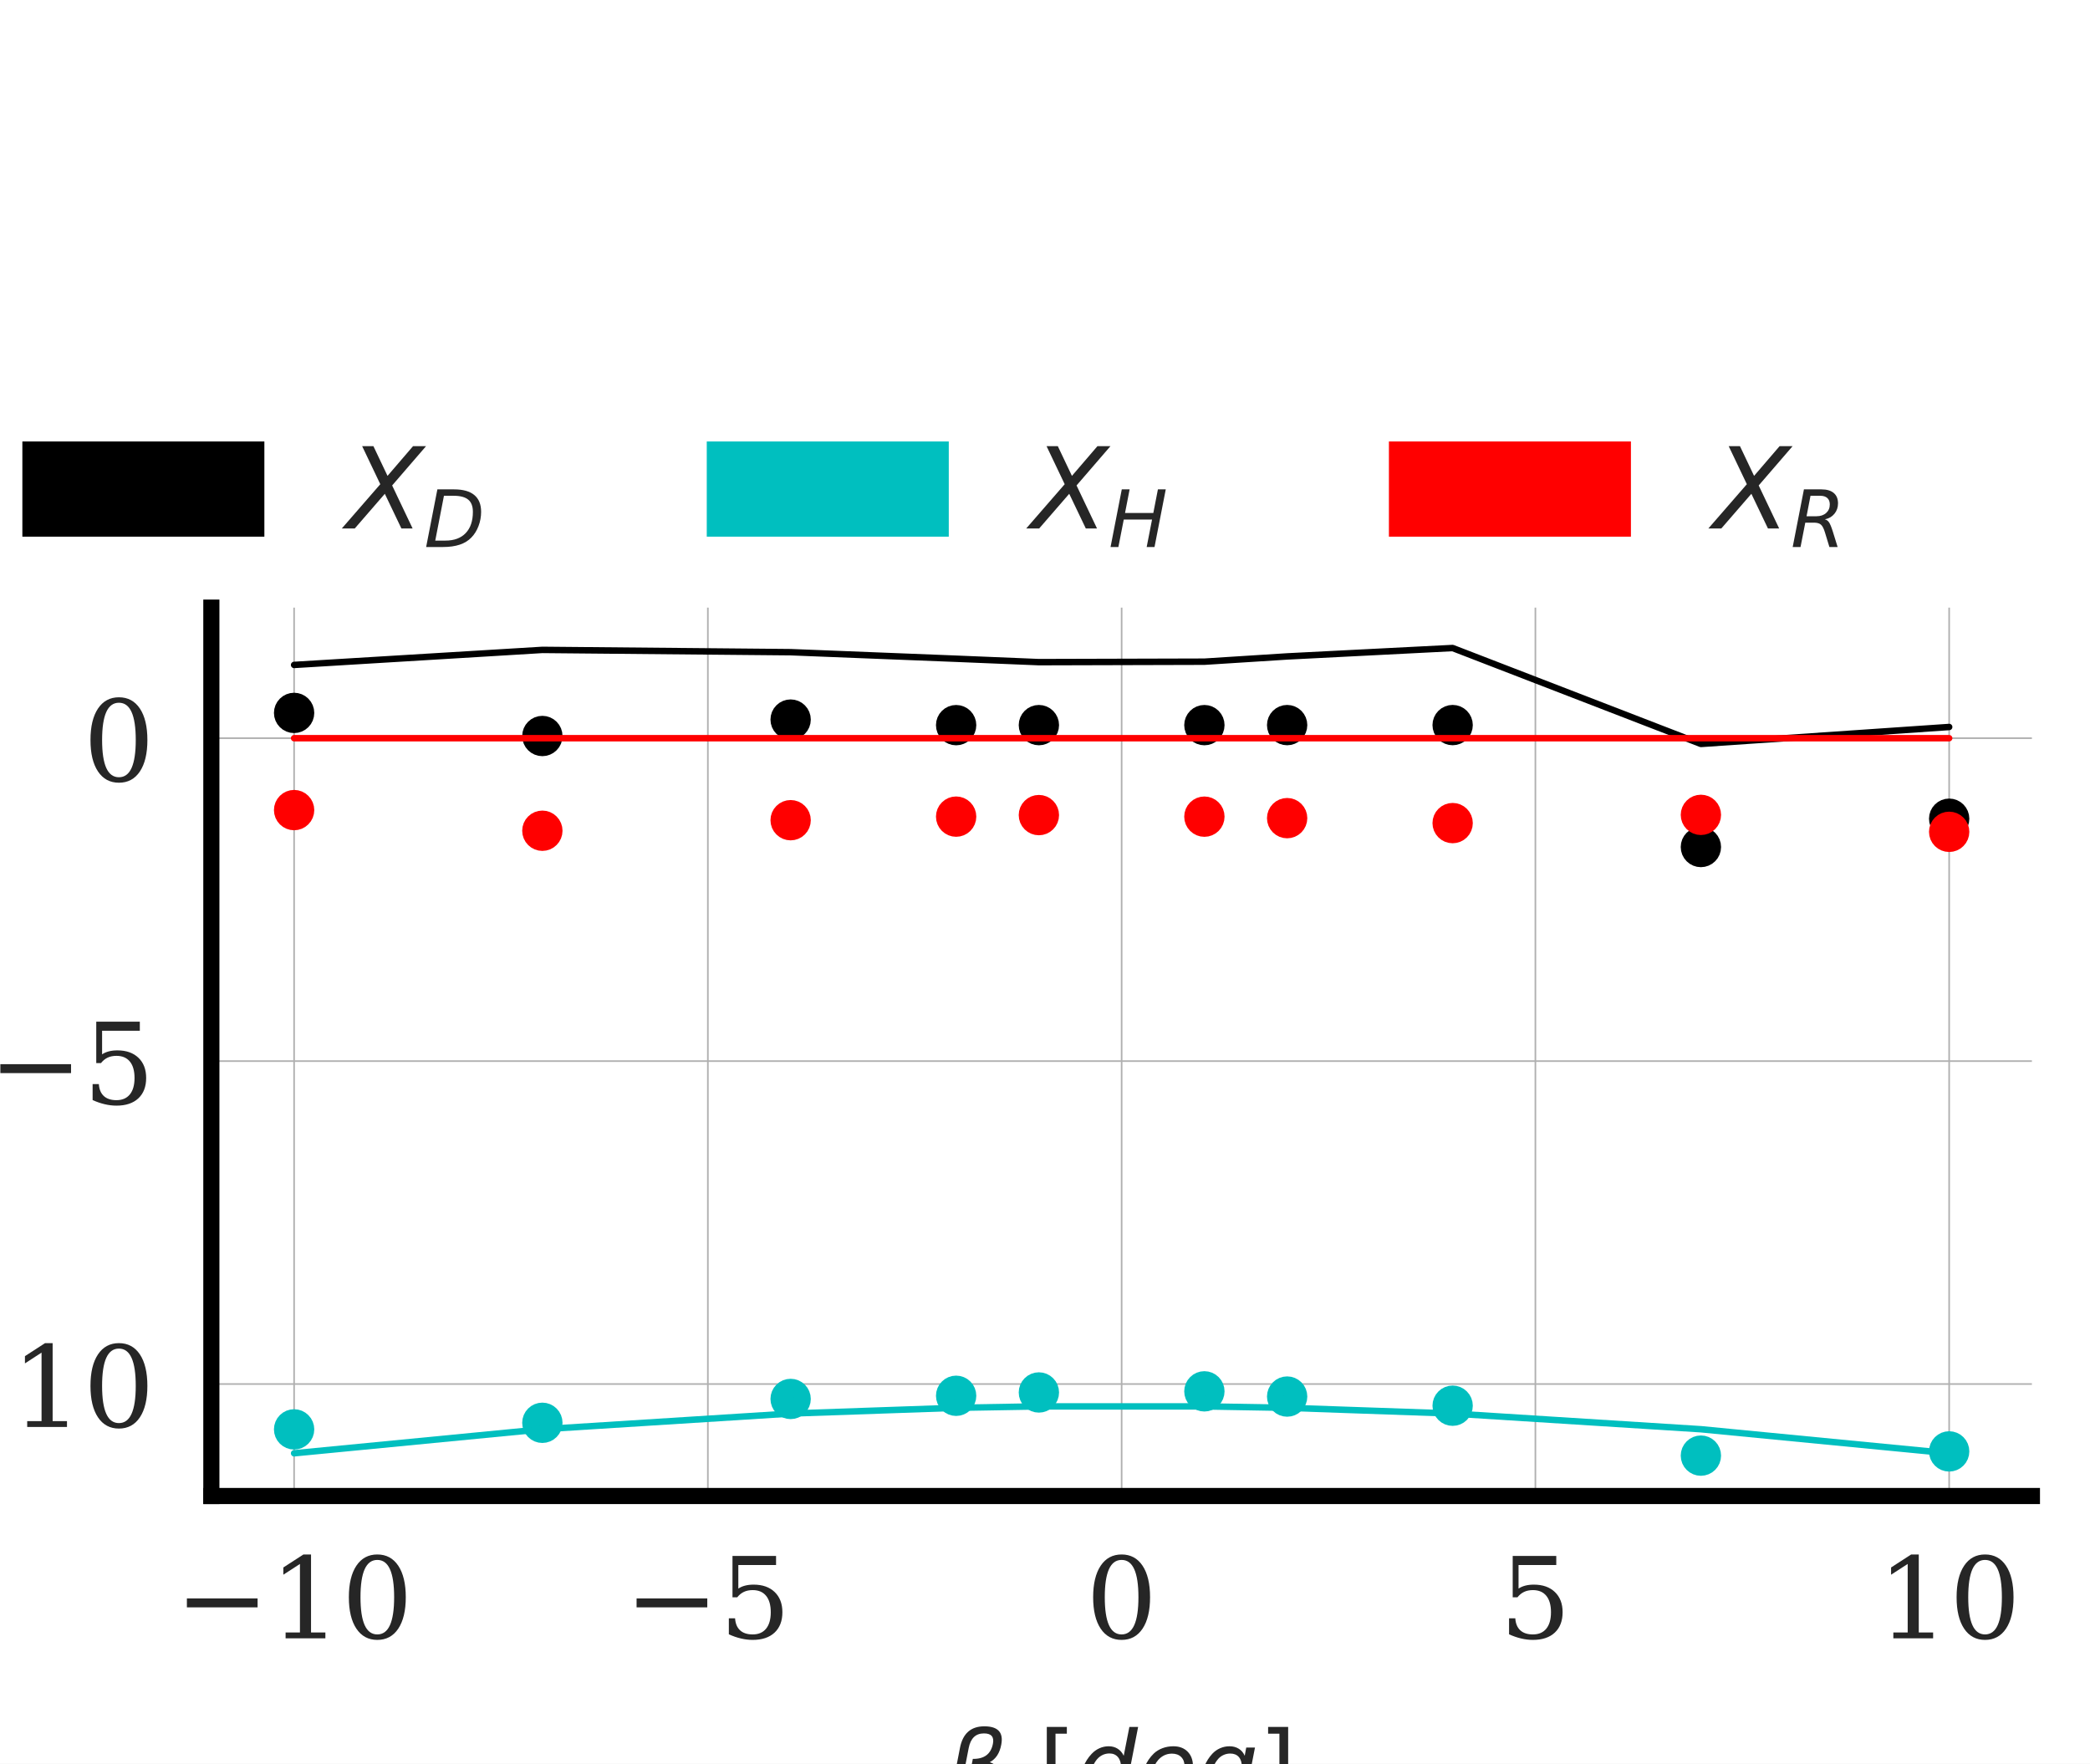
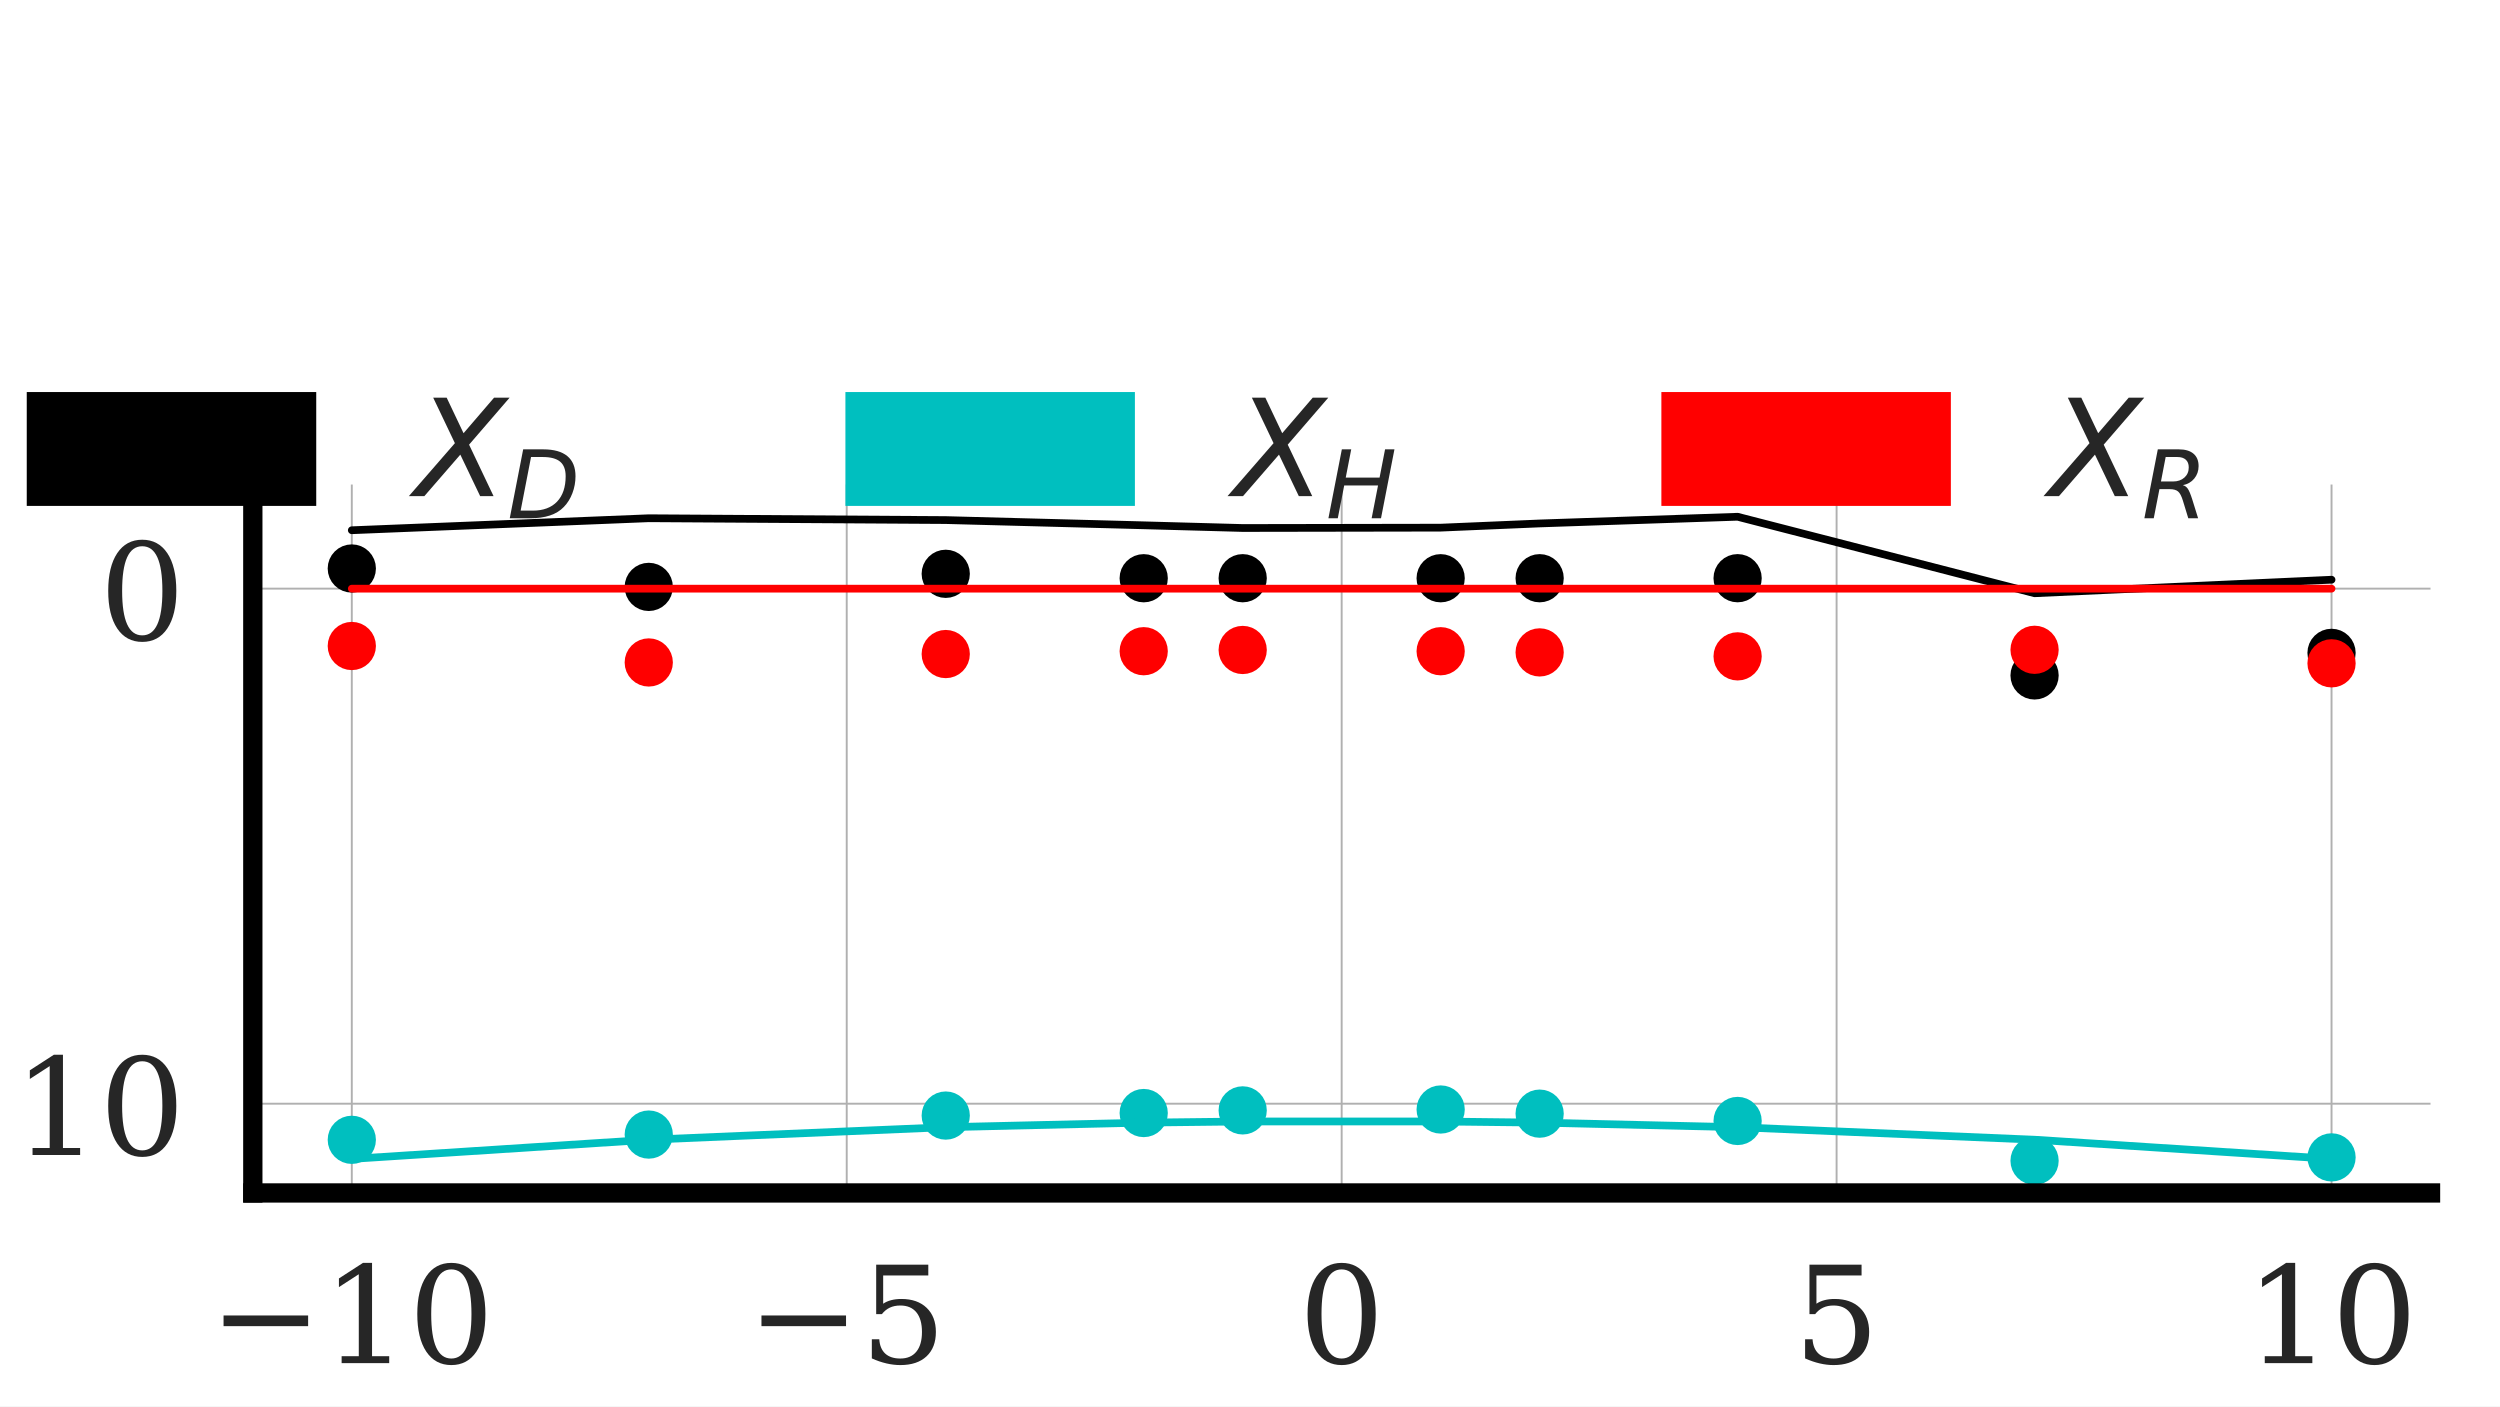
- <svg xmlns="http://www.w3.org/2000/svg" xmlns:xlink="http://www.w3.org/1999/xlink" width="129.54pt" height="109.312pt" viewBox="0 0 129.54 109.312" version="1.1">
+ <svg xmlns="http://www.w3.org/2000/svg" xmlns:xlink="http://www.w3.org/1999/xlink" width="129.54pt" height="72.874pt" viewBox="0 0 129.54 72.874" version="1.1">
  <defs>
    <style type="text/css">*{stroke-linejoin: round; stroke-linecap: butt}</style>
  </defs>
  <g id="figure_1">
    <g id="patch_1">
-       <path d="M 0 109.312  L 129.54 109.312  L 129.54 0  L 0 0  z " style="fill: #ffffff" />
+       <path d="M 0 72.874  L 129.54 72.874  L 129.54 0  L 0 0  z " style="fill: #ffffff" />
    </g>
    <g id="axes_1">
      <g id="patch_2">
-         <path d="M 13.1 92.722  L 125.94 92.722  L 125.94 37.661  L 13.1 37.661  z " style="fill: #ffffff" />
+         <path d="M 13.1 61.814  L 125.94 61.814  L 125.94 25.107  L 13.1 25.107  z " style="fill: #ffffff" />
      </g>
      <g id="matplotlib.axis_1">
        <g id="xtick_1">
          <g id="line2d_1">
-             <path d="M 18.229 92.722  L 18.229 37.661  " clip-path="url(#p26439862d3)" style="fill: none; stroke: #b0b0b0; stroke-width: 0.1; stroke-linecap: round" />
+             <path d="M 18.229 61.814  L 18.229 25.107  " clip-path="url(#p0de458b678)" style="fill: none; stroke: #b0b0b0; stroke-width: 0.1; stroke-linecap: round" />
          </g>
          <g id="line2d_2" />
          <g id="text_1">
-             <g style="fill: #262626" transform="translate(10.84244 101.5405) scale(0.07 -0.07)">
+             <g style="fill: #262626" transform="translate(10.84244 70.63327) scale(0.07 -0.07)">
              <defs>
                <path id="DejaVuSerif-2212" d="M 678 2259  L 4684 2259  L 4684 1753  L 678 1753  L 678 2259  z " transform="scale(0.015625)" />
                <path id="DejaVuSerif-31" d="M 909 0  L 909 331  L 1722 331  L 1722 4213  L 781 3603  L 781 4013  L 1919 4750  L 2350 4750  L 2350 331  L 3163 331  L 3163 0  L 909 0  z " transform="scale(0.015625)" />
                <path id="DejaVuSerif-30" d="M 2034 219  Q 2513 219 2750 744  Q 2988 1269 2988 2328  Q 2988 3391 2750 3916  Q 2513 4441 2034 4441  Q 1556 4441 1318 3916  Q 1081 3391 1081 2328  Q 1081 1269 1318 744  Q 1556 219 2034 219  z M 2034 -91  Q 1275 -91 848 546  Q 422 1184 422 2328  Q 422 3475 848 4112  Q 1275 4750 2034 4750  Q 2797 4750 3222 4112  Q 3647 3475 3647 2328  Q 3647 1184 3222 546  Q 2797 -91 2034 -91  z " transform="scale(0.015625)" />
              </defs>
              <use xlink:href="#DejaVuSerif-2212" />
              <use xlink:href="#DejaVuSerif-31" x="83.789" />
              <use xlink:href="#DejaVuSerif-30" x="147.412" />
            </g>
          </g>
        </g>
        <g id="xtick_2">
          <g id="line2d_3">
-             <path d="M 43.874 92.722  L 43.874 37.661  " clip-path="url(#p26439862d3)" style="fill: none; stroke: #b0b0b0; stroke-width: 0.1; stroke-linecap: round" />
+             <path d="M 43.874 61.814  L 43.874 25.107  " clip-path="url(#p0de458b678)" style="fill: none; stroke: #b0b0b0; stroke-width: 0.1; stroke-linecap: round" />
          </g>
          <g id="line2d_4" />
          <g id="text_2">
-             <g style="fill: #262626" transform="translate(38.71471 101.5405) scale(0.07 -0.07)">
+             <g style="fill: #262626" transform="translate(38.71471 70.63327) scale(0.07 -0.07)">
              <defs>
                <path id="DejaVuSerif-35" d="M 3219 4666  L 3219 4153  L 1081 4153  L 1081 2816  Q 1244 2928 1461 2984  Q 1678 3041 1947 3041  Q 2703 3041 3140 2622  Q 3578 2203 3578 1478  Q 3578 738 3136 323  Q 2694 -91 1894 -91  Q 1572 -91 1234 -12  Q 897 66 544 225  L 544 1131  L 897 1131  Q 925 688 1179 453  Q 1434 219 1894 219  Q 2388 219 2653 544  Q 2919 869 2919 1478  Q 2919 2084 2655 2407  Q 2391 2731 1894 2731  Q 1613 2731 1398 2631  Q 1184 2531 1019 2322  L 750 2322  L 750 4666  L 3219 4666  z " transform="scale(0.015625)" />
              </defs>
              <use xlink:href="#DejaVuSerif-2212" />
              <use xlink:href="#DejaVuSerif-35" x="83.789" />
            </g>
          </g>
        </g>
        <g id="xtick_3">
          <g id="line2d_5">
-             <path d="M 69.52 92.722  L 69.52 37.661  " clip-path="url(#p26439862d3)" style="fill: none; stroke: #b0b0b0; stroke-width: 0.1; stroke-linecap: round" />
+             <path d="M 69.52 61.814  L 69.52 25.107  " clip-path="url(#p0de458b678)" style="fill: none; stroke: #b0b0b0; stroke-width: 0.1; stroke-linecap: round" />
          </g>
          <g id="line2d_6" />
          <g id="text_3">
-             <g style="fill: #262626" transform="translate(67.293 101.5405) scale(0.07 -0.07)">
+             <g style="fill: #262626" transform="translate(67.293 70.63327) scale(0.07 -0.07)">
              <use xlink:href="#DejaVuSerif-30" />
            </g>
          </g>
        </g>
        <g id="xtick_4">
          <g id="line2d_7">
-             <path d="M 95.165 92.722  L 95.165 37.661  " clip-path="url(#p26439862d3)" style="fill: none; stroke: #b0b0b0; stroke-width: 0.1; stroke-linecap: round" />
+             <path d="M 95.165 61.814  L 95.165 25.107  " clip-path="url(#p0de458b678)" style="fill: none; stroke: #b0b0b0; stroke-width: 0.1; stroke-linecap: round" />
          </g>
          <g id="line2d_8" />
          <g id="text_4">
-             <g style="fill: #262626" transform="translate(92.93841 101.5405) scale(0.07 -0.07)">
+             <g style="fill: #262626" transform="translate(92.93841 70.63327) scale(0.07 -0.07)">
              <use xlink:href="#DejaVuSerif-35" />
            </g>
          </g>
        </g>
        <g id="xtick_5">
          <g id="line2d_9">
-             <path d="M 120.811 92.722  L 120.811 37.661  " clip-path="url(#p26439862d3)" style="fill: none; stroke: #b0b0b0; stroke-width: 0.1; stroke-linecap: round" />
+             <path d="M 120.811 61.814  L 120.811 25.107  " clip-path="url(#p0de458b678)" style="fill: none; stroke: #b0b0b0; stroke-width: 0.1; stroke-linecap: round" />
          </g>
          <g id="line2d_10" />
          <g id="text_5">
-             <g style="fill: #262626" transform="translate(116.3569 101.5405) scale(0.07 -0.07)">
+             <g style="fill: #262626" transform="translate(116.3569 70.63327) scale(0.07 -0.07)">
              <use xlink:href="#DejaVuSerif-31" />
              <use xlink:href="#DejaVuSerif-30" x="63.623" />
            </g>
          </g>
        </g>
        <g id="text_6">
-           <g style="fill: #262626" transform="translate(58.62988 111.6162) scale(0.06 -0.06)">
+           <g style="fill: #262626" transform="translate(58.62988 80.70906) scale(0.06 -0.06)">
            <defs>
              <path id="DejaVuSans-Oblique-3b2" d="M 872 216  L 572 -1331  L -6 -1331  L 928 3478  Q 1206 4903 2538 4903  Q 3888 4903 3659 3700  Q 3503 2844 2894 2531  Q 3713 2250 3553 1416  Q 3272 -69 1759 -66  Q 1097 -63 872 216  z M 1019 966  Q 1259 422 1875 425  Q 2775 425 2966 1406  Q 3138 2288 1675 2219  L 1778 2750  Q 2909 2731 3106 3750  Q 3241 4438 2509 4434  Q 1691 4434 1503 3459  L 1019 966  z " transform="scale(0.015625)" />
              <path id="DejaVuSerif-20" transform="scale(0.015625)" />
              <path id="DejaVuSans-5b" d="M 550 4863  L 1875 4863  L 1875 4416  L 1125 4416  L 1125 -397  L 1875 -397  L 1875 -844  L 550 -844  L 550 4863  z " transform="scale(0.015625)" />
              <path id="DejaVuSans-Oblique-64" d="M 2675 525  Q 2444 222 2128 65  Q 1813 -91 1428 -91  Q 903 -91 598 267  Q 294 625 294 1247  Q 294 1766 478 2236  Q 663 2706 1013 3078  Q 1244 3325 1534 3454  Q 1825 3584 2144 3584  Q 2481 3584 2739 3421  Q 2997 3259 3138 2956  L 3513 4863  L 4091 4863  L 3144 0  L 2566 0  L 2675 525  z M 891 1350  Q 891 897 1095 644  Q 1300 391 1663 391  Q 1931 391 2161 520  Q 2391 650 2566 903  Q 2750 1166 2856 1509  Q 2963 1853 2963 2188  Q 2963 2622 2758 2865  Q 2553 3109 2194 3109  Q 1922 3109 1687 2981  Q 1453 2853 1288 2613  Q 1106 2353 998 2009  Q 891 1666 891 1350  z " transform="scale(0.015625)" />
              <path id="DejaVuSans-Oblique-65" d="M 3078 2063  Q 3088 2113 3092 2166  Q 3097 2219 3097 2272  Q 3097 2653 2873 2875  Q 2650 3097 2266 3097  Q 1838 3097 1509 2826  Q 1181 2556 1013 2059  L 3078 2063  z M 3578 1613  L 903 1613  Q 884 1494 878 1425  Q 872 1356 872 1306  Q 872 872 1139 634  Q 1406 397 1894 397  Q 2269 397 2603 481  Q 2938 566 3225 728  L 3116 159  Q 2806 34 2476 -28  Q 2147 -91 1806 -91  Q 1078 -91 686 257  Q 294 606 294 1247  Q 294 1794 489 2264  Q 684 2734 1063 3103  Q 1306 3334 1642 3459  Q 1978 3584 2356 3584  Q 2950 3584 3301 3228  Q 3653 2872 3653 2272  Q 3653 2128 3634 1964  Q 3616 1800 3578 1613  z " transform="scale(0.015625)" />
              <path id="DejaVuSans-Oblique-67" d="M 3816 3500  L 3219 434  Q 3047 -456 2561 -893  Q 2075 -1331 1253 -1331  Q 950 -1331 690 -1286  Q 431 -1241 206 -1147  L 313 -588  Q 525 -725 762 -790  Q 1000 -856 1269 -856  Q 1816 -856 2167 -557  Q 2519 -259 2631 300  L 2681 563  Q 2441 288 2122 144  Q 1803 0 1434 0  Q 903 0 598 351  Q 294 703 294 1319  Q 294 1803 478 2267  Q 663 2731 997 3091  Q 1219 3328 1514 3456  Q 1809 3584 2131 3584  Q 2484 3584 2746 3420  Q 3009 3256 3138 2956  L 3238 3500  L 3816 3500  z M 2950 2216  Q 2950 2641 2750 2872  Q 2550 3103 2181 3103  Q 1953 3103 1747 3012  Q 1541 2922 1394 2759  Q 1156 2491 1023 2127  Q 891 1763 891 1375  Q 891 944 1092 712  Q 1294 481 1672 481  Q 2219 481 2584 976  Q 2950 1472 2950 2216  z " transform="scale(0.015625)" />
              <path id="DejaVuSans-5d" d="M 1947 4863  L 1947 -844  L 622 -844  L 622 -397  L 1369 -397  L 1369 4416  L 622 4416  L 622 4863  L 1947 4863  z " transform="scale(0.015625)" />
            </defs>
            <use xlink:href="#DejaVuSans-Oblique-3b2" transform="translate(0 0.390625)" />
            <use xlink:href="#DejaVuSerif-20" transform="translate(63.81836 0.390625)" />
            <use xlink:href="#DejaVuSans-5b" transform="translate(95.60547 0.390625)" />
            <use xlink:href="#DejaVuSans-Oblique-64" transform="translate(134.6191 0.390625)" />
            <use xlink:href="#DejaVuSans-Oblique-65" transform="translate(198.0957 0.390625)" />
            <use xlink:href="#DejaVuSans-Oblique-67" transform="translate(259.6191 0.390625)" />
            <use xlink:href="#DejaVuSans-5d" transform="translate(323.0957 0.390625)" />
          </g>
        </g>
      </g>
      <g id="matplotlib.axis_2">
        <g id="ytick_1">
          <g id="line2d_11">
-             <path d="M 13.1 85.783  L 125.94 85.783  " clip-path="url(#p26439862d3)" style="fill: none; stroke: #b0b0b0; stroke-width: 0.1; stroke-linecap: round" />
+             <path d="M 13.1 57.189  L 125.94 57.189  " clip-path="url(#p0de458b678)" style="fill: none; stroke: #b0b0b0; stroke-width: 0.1; stroke-linecap: round" />
          </g>
          <g id="line2d_12" />
          <g id="text_7">
-             <g style="fill: #262626" transform="translate(-5.173281 88.44232) scale(0.07 -0.07)">
+             <g style="fill: #262626" transform="translate(-5.173281 59.84803) scale(0.07 -0.07)">
              <use xlink:href="#DejaVuSerif-2212" />
              <use xlink:href="#DejaVuSerif-31" x="83.789" />
              <use xlink:href="#DejaVuSerif-30" x="147.412" />
            </g>
          </g>
        </g>
        <g id="ytick_2">
          <g id="line2d_13">
-             <path d="M 13.1 65.768  L 125.94 65.768  " clip-path="url(#p26439862d3)" style="fill: none; stroke: #b0b0b0; stroke-width: 0.1; stroke-linecap: round" />
+             <path d="M 13.1 30.502  L 125.94 30.502  " clip-path="url(#p0de458b678)" style="fill: none; stroke: #b0b0b0; stroke-width: 0.1; stroke-linecap: round" />
          </g>
          <g id="line2d_14" />
          <g id="text_8">
-             <g style="fill: #262626" transform="translate(-0.719531 68.42759) scale(0.07 -0.07)">
-               <use xlink:href="#DejaVuSerif-2212" />
-               <use xlink:href="#DejaVuSerif-35" x="83.789" />
-             </g>
-           </g>
-         </g>
-         <g id="ytick_3">
-           <g id="line2d_15">
-             <path d="M 13.1 45.753  L 125.94 45.753  " clip-path="url(#p26439862d3)" style="fill: none; stroke: #b0b0b0; stroke-width: 0.1; stroke-linecap: round" />
-           </g>
-           <g id="line2d_16" />
-           <g id="text_9">
-             <g style="fill: #262626" transform="translate(5.14625 48.41287) scale(0.07 -0.07)">
+             <g style="fill: #262626" transform="translate(5.14625 33.16173) scale(0.07 -0.07)">
              <use xlink:href="#DejaVuSerif-30" />
            </g>
          </g>
        </g>
-         <g id="text_10">
-           <g style="fill: #262626" transform="translate(-10.55328 93.18126) rotate(-90) scale(0.06 -0.06)">
+         <g id="text_9">
+           <g style="fill: #262626" transform="translate(-10.55328 71.45084) rotate(-90) scale(0.06 -0.06)">
            <defs>
              <path id="DejaVuSerif-53" d="M 594 225  L 594 1288  L 953 1284  Q 969 753 1261 498  Q 1553 244 2150 244  Q 2706 244 2998 464  Q 3291 684 3291 1106  Q 3291 1444 3114 1625  Q 2938 1806 2369 1978  L 1753 2163  Q 1084 2366 811 2669  Q 538 2972 538 3500  Q 538 4094 959 4422  Q 1381 4750 2144 4750  Q 2469 4750 2856 4679  Q 3244 4609 3681 4475  L 3681 3481  L 3328 3481  Q 3275 3975 2998 4195  Q 2722 4416 2156 4416  Q 1663 4416 1405 4214  Q 1147 4013 1147 3628  Q 1147 3294 1340 3103  Q 1534 2913 2163 2725  L 2741 2553  Q 3375 2363 3645 2067  Q 3916 1772 3916 1275  Q 3916 597 3481 253  Q 3047 -91 2188 -91  Q 1803 -91 1404 -12  Q 1006 66 594 225  z " transform="scale(0.015625)" />
              <path id="DejaVuSerif-75" d="M 2266 3322  L 3341 3322  L 3341 331  L 3884 331  L 3884 0  L 2766 0  L 2766 588  Q 2606 256 2353 82  Q 2100 -91 1766 -91  Q 1213 -91 952 223  Q 691 538 691 1209  L 691 2988  L 172 2988  L 172 3322  L 1269 3322  L 1269 1388  Q 1269 781 1417 556  Q 1566 331 1947 331  Q 2347 331 2556 625  Q 2766 919 2766 1478  L 2766 2988  L 2266 2988  L 2266 3322  z " transform="scale(0.015625)" />
              <path id="DejaVuSerif-72" d="M 3059 3328  L 3059 2497  L 2728 2497  Q 2713 2744 2591 2866  Q 2469 2988 2234 2988  Q 1809 2988 1582 2694  Q 1356 2400 1356 1850  L 1356 331  L 2022 331  L 2022 0  L 263 0  L 263 331  L 781 331  L 781 2994  L 231 2994  L 231 3322  L 1356 3322  L 1356 2731  Q 1525 3078 1790 3245  Q 2056 3413 2438 3413  Q 2578 3413 2733 3391  Q 2888 3369 3059 3328  z " transform="scale(0.015625)" />
              <path id="DejaVuSerif-67" d="M 3359 2988  L 3359 72  Q 3359 -644 2965 -1033  Q 2572 -1422 1844 -1422  Q 1516 -1422 1216 -1362  Q 916 -1303 641 -1184  L 641 -488  L 941 -488  Q 997 -813 1206 -963  Q 1416 -1113 1806 -1113  Q 2313 -1113 2548 -827  Q 2784 -541 2784 72  L 2784 519  Q 2616 206 2355 57  Q 2094 -91 1709 -91  Q 1097 -91 708 395  Q 319 881 319 1663  Q 319 2444 706 2928  Q 1094 3413 1709 3413  Q 2094 3413 2355 3264  Q 2616 3116 2784 2803  L 2784 3322  L 3909 3322  L 3909 2988  L 3359 2988  z M 2784 1825  Q 2784 2422 2554 2737  Q 2325 3053 1888 3053  Q 1444 3053 1217 2703  Q 991 2353 991 1663  Q 991 975 1217 622  Q 1444 269 1888 269  Q 2325 269 2554 583  Q 2784 897 2784 1497  L 2784 1825  z " transform="scale(0.015625)" />
              <path id="DejaVuSerif-65" d="M 3469 1600  L 991 1600  L 991 1575  Q 991 903 1244 561  Q 1497 219 1991 219  Q 2369 219 2611 417  Q 2853 616 2950 1006  L 3413 1006  Q 3275 459 2904 184  Q 2534 -91 1931 -91  Q 1203 -91 761 389  Q 319 869 319 1663  Q 319 2450 753 2931  Q 1188 3413 1894 3413  Q 2647 3413 3050 2948  Q 3453 2484 3469 1600  z M 2791 1931  Q 2772 2513 2545 2808  Q 2319 3103 1894 3103  Q 1497 3103 1269 2806  Q 1041 2509 991 1931  L 2791 1931  z " transform="scale(0.015625)" />
              <path id="DejaVuSerif-66" d="M 2753 4078  L 2450 4078  Q 2447 4313 2317 4434  Q 2188 4556 1941 4556  Q 1619 4556 1487 4379  Q 1356 4203 1356 3750  L 1356 3322  L 2284 3322  L 2284 2988  L 1356 2988  L 1356 331  L 2094 331  L 2094 0  L 231 0  L 231 331  L 781 331  L 781 2988  L 231 2988  L 231 3322  L 781 3322  L 781 3738  Q 781 4294 1070 4578  Q 1359 4863 1919 4863  Q 2128 4863 2337 4825  Q 2547 4788 2753 4709  L 2753 4078  z " transform="scale(0.015625)" />
              <path id="DejaVuSerif-6f" d="M 1925 219  Q 2388 219 2623 584  Q 2859 950 2859 1663  Q 2859 2375 2623 2739  Q 2388 3103 1925 3103  Q 1463 3103 1227 2739  Q 991 2375 991 1663  Q 991 950 1228 584  Q 1466 219 1925 219  z M 1925 -91  Q 1200 -91 759 389  Q 319 869 319 1663  Q 319 2456 758 2934  Q 1197 3413 1925 3413  Q 2653 3413 3092 2934  Q 3531 2456 3531 1663  Q 3531 869 3092 389  Q 2653 -91 1925 -91  z " transform="scale(0.015625)" />
              <path id="DejaVuSerif-63" d="M 3291 997  Q 3169 466 2822 187  Q 2475 -91 1925 -91  Q 1200 -91 759 389  Q 319 869 319 1663  Q 319 2459 759 2936  Q 1200 3413 1925 3413  Q 2241 3413 2553 3339  Q 2866 3266 3181 3116  L 3181 2266  L 2847 2266  Q 2781 2703 2561 2903  Q 2341 3103 1931 3103  Q 1466 3103 1228 2742  Q 991 2381 991 1663  Q 991 944 1227 581  Q 1463 219 1931 219  Q 2303 219 2525 412  Q 2747 606 2828 997  L 3291 997  z " transform="scale(0.015625)" />
              <path id="DejaVuSerif-73" d="M 359 184  L 359 959  L 691 959  Q 703 588 923 403  Q 1144 219 1575 219  Q 1963 219 2166 364  Q 2369 509 2369 788  Q 2369 1006 2220 1140  Q 2072 1275 1594 1428  L 1178 1569  Q 750 1706 558 1912  Q 366 2119 366 2438  Q 366 2894 700 3153  Q 1034 3413 1625 3413  Q 1888 3413 2178 3344  Q 2469 3275 2778 3144  L 2778 2419  L 2447 2419  Q 2434 2741 2221 2922  Q 2009 3103 1644 3103  Q 1281 3103 1095 2975  Q 909 2847 909 2591  Q 909 2381 1050 2254  Q 1191 2128 1613 1997  L 2069 1856  Q 2541 1709 2748 1489  Q 2956 1269 2956 922  Q 2956 450 2595 179  Q 2234 -91 1600 -91  Q 1278 -91 972 -22  Q 666 47 359 184  z " transform="scale(0.015625)" />
              <path id="DejaVuSans-Oblique-58" d="M 878 4666  L 1516 4666  L 2316 2981  L 3763 4666  L 4500 4666  L 2578 2438  L 3738 0  L 3103 0  L 2163 1966  L 459 0  L -275 0  L 1906 2509  L 878 4666  z " transform="scale(0.015625)" />
              <path id="DejaVuSans-Oblique-4e" d="M 1081 4666  L 1931 4666  L 3219 666  L 4000 4666  L 4616 4666  L 3706 0  L 2853 0  L 1569 4025  L 788 0  L 172 0  L 1081 4666  z " transform="scale(0.015625)" />
            </defs>
            <use xlink:href="#DejaVuSerif-53" transform="translate(0 0.015625)" />
            <use xlink:href="#DejaVuSerif-75" transform="translate(68.50586 0.015625)" />
            <use xlink:href="#DejaVuSerif-72" transform="translate(132.9102 0.015625)" />
            <use xlink:href="#DejaVuSerif-67" transform="translate(180.7129 0.015625)" />
            <use xlink:href="#DejaVuSerif-65" transform="translate(244.7266 0.015625)" />
            <use xlink:href="#DejaVuSerif-20" transform="translate(303.9062 0.015625)" />
            <use xlink:href="#DejaVuSerif-66" transform="translate(335.6934 0.015625)" />
            <use xlink:href="#DejaVuSerif-6f" transform="translate(372.7051 0.015625)" />
            <use xlink:href="#DejaVuSerif-72" transform="translate(432.9102 0.015625)" />
            <use xlink:href="#DejaVuSerif-63" transform="translate(480.7129 0.015625)" />
            <use xlink:href="#DejaVuSerif-65" transform="translate(536.7188 0.015625)" />
            <use xlink:href="#DejaVuSerif-73" transform="translate(595.8984 0.015625)" />
            <use xlink:href="#DejaVuSerif-20" transform="translate(647.2168 0.015625)" />
            <use xlink:href="#DejaVuSans-Oblique-58" transform="translate(679.0039 0.015625)" />
            <use xlink:href="#DejaVuSerif-20" transform="translate(747.5098 0.015625)" />
            <use xlink:href="#DejaVuSans-5b" transform="translate(779.2969 0.015625)" />
            <use xlink:href="#DejaVuSans-Oblique-4e" transform="translate(818.3105 0.015625)" />
            <use xlink:href="#DejaVuSans-5d" transform="translate(893.1152 0.015625)" />
          </g>
        </g>
      </g>
+       <g id="line2d_15">
+         <defs>
+           <path id="m27eca45322" d="M 0 0.75  C 0.199 0.75 0.39 0.671 0.53 0.53  C 0.671 0.39 0.75 0.199 0.75 0  C 0.75 -0.199 0.671 -0.39 0.53 -0.53  C 0.39 -0.671 0.199 -0.75 0 -0.75  C -0.199 -0.75 -0.39 -0.671 -0.53 -0.53  C -0.671 -0.39 -0.75 -0.199 -0.75 0  C -0.75 0.199 -0.671 0.39 -0.53 0.53  C -0.39 0.671 -0.199 0.75 0 0.75  z " style="stroke: #000000" />
+         </defs>
+         <g clip-path="url(#p0de458b678)">
+           <use xlink:href="#m27eca45322" x="18.229" y="29.457" style="stroke: #000000" />
+           <use xlink:href="#m27eca45322" x="33.616" y="30.411" style="stroke: #000000" />
+           <use xlink:href="#m27eca45322" x="49.004" y="29.733" style="stroke: #000000" />
+           <use xlink:href="#m27eca45322" x="59.262" y="29.962" style="stroke: #000000" />
+           <use xlink:href="#m27eca45322" x="64.391" y="29.961" style="stroke: #000000" />
+           <use xlink:href="#m27eca45322" x="74.649" y="29.962" style="stroke: #000000" />
+           <use xlink:href="#m27eca45322" x="79.778" y="29.961" style="stroke: #000000" />
+           <use xlink:href="#m27eca45322" x="90.036" y="29.96" style="stroke: #000000" />
+           <use xlink:href="#m27eca45322" x="105.423" y="34.998" style="stroke: #000000" />
+           <use xlink:href="#m27eca45322" x="120.811" y="33.829" style="stroke: #000000" />
+         </g>
+       </g>
+       <g id="line2d_16">
+         <defs>
+           <path id="m1d5767d41b" d="M 0 0.75  C 0.199 0.75 0.39 0.671 0.53 0.53  C 0.671 0.39 0.75 0.199 0.75 0  C 0.75 -0.199 0.671 -0.39 0.53 -0.53  C 0.39 -0.671 0.199 -0.75 0 -0.75  C -0.199 -0.75 -0.39 -0.671 -0.53 -0.53  C -0.671 -0.39 -0.75 -0.199 -0.75 0  C -0.75 0.199 -0.671 0.39 -0.53 0.53  C -0.39 0.671 -0.199 0.75 0 0.75  z " style="stroke: #00bfbf" />
+         </defs>
+         <g clip-path="url(#p0de458b678)">
+           <use xlink:href="#m1d5767d41b" x="18.229" y="59.061" style="fill: #00bfbf; stroke: #00bfbf" />
+           <use xlink:href="#m1d5767d41b" x="33.616" y="58.789" style="fill: #00bfbf; stroke: #00bfbf" />
+           <use xlink:href="#m1d5767d41b" x="49.004" y="57.804" style="fill: #00bfbf; stroke: #00bfbf" />
+           <use xlink:href="#m1d5767d41b" x="59.262" y="57.673" style="fill: #00bfbf; stroke: #00bfbf" />
+           <use xlink:href="#m1d5767d41b" x="64.391" y="57.536" style="fill: #00bfbf; stroke: #00bfbf" />
+           <use xlink:href="#m1d5767d41b" x="74.649" y="57.49" style="fill: #00bfbf; stroke: #00bfbf" />
+           <use xlink:href="#m1d5767d41b" x="79.778" y="57.705" style="fill: #00bfbf; stroke: #00bfbf" />
+           <use xlink:href="#m1d5767d41b" x="90.036" y="58.084" style="fill: #00bfbf; stroke: #00bfbf" />
+           <use xlink:href="#m1d5767d41b" x="105.423" y="60.146" style="fill: #00bfbf; stroke: #00bfbf" />
+           <use xlink:href="#m1d5767d41b" x="120.811" y="59.971" style="fill: #00bfbf; stroke: #00bfbf" />
+         </g>
+       </g>
      <g id="line2d_17">
        <defs>
-           <path id="m2dc7a8aa8b" d="M 0 0.75  C 0.199 0.75 0.39 0.671 0.53 0.53  C 0.671 0.39 0.75 0.199 0.75 0  C 0.75 -0.199 0.671 -0.39 0.53 -0.53  C 0.39 -0.671 0.199 -0.75 0 -0.75  C -0.199 -0.75 -0.39 -0.671 -0.53 -0.53  C -0.671 -0.39 -0.75 -0.199 -0.75 0  C -0.75 0.199 -0.671 0.39 -0.53 0.53  C -0.39 0.671 -0.199 0.75 0 0.75  z " style="stroke: #000000" />
+           <path id="m38d5d94839" d="M 0 0.75  C 0.199 0.75 0.39 0.671 0.53 0.53  C 0.671 0.39 0.75 0.199 0.75 0  C 0.75 -0.199 0.671 -0.39 0.53 -0.53  C 0.39 -0.671 0.199 -0.75 0 -0.75  C -0.199 -0.75 -0.39 -0.671 -0.53 -0.53  C -0.671 -0.39 -0.75 -0.199 -0.75 0  C -0.75 0.199 -0.671 0.39 -0.53 0.53  C -0.39 0.671 -0.199 0.75 0 0.75  z " style="stroke: #ff0000" />
        </defs>
-         <g clip-path="url(#p26439862d3)">
-           <use xlink:href="#m2dc7a8aa8b" x="18.229" y="44.186" style="stroke: #000000" />
-           <use xlink:href="#m2dc7a8aa8b" x="33.616" y="45.617" style="stroke: #000000" />
-           <use xlink:href="#m2dc7a8aa8b" x="49.004" y="44.599" style="stroke: #000000" />
-           <use xlink:href="#m2dc7a8aa8b" x="59.262" y="44.944" style="stroke: #000000" />
-           <use xlink:href="#m2dc7a8aa8b" x="64.391" y="44.942" style="stroke: #000000" />
-           <use xlink:href="#m2dc7a8aa8b" x="74.649" y="44.943" style="stroke: #000000" />
-           <use xlink:href="#m2dc7a8aa8b" x="79.778" y="44.941" style="stroke: #000000" />
-           <use xlink:href="#m2dc7a8aa8b" x="90.036" y="44.94" style="stroke: #000000" />
-           <use xlink:href="#m2dc7a8aa8b" x="105.423" y="52.497" style="stroke: #000000" />
-           <use xlink:href="#m2dc7a8aa8b" x="120.811" y="50.744" style="stroke: #000000" />
+         <g clip-path="url(#p0de458b678)">
+           <use xlink:href="#m38d5d94839" x="18.229" y="33.473" style="fill: #ff0000; stroke: #ff0000" />
+           <use xlink:href="#m38d5d94839" x="33.616" y="34.326" style="fill: #ff0000; stroke: #ff0000" />
+           <use xlink:href="#m38d5d94839" x="49.004" y="33.89" style="fill: #ff0000; stroke: #ff0000" />
+           <use xlink:href="#m38d5d94839" x="59.262" y="33.743" style="fill: #ff0000; stroke: #ff0000" />
+           <use xlink:href="#m38d5d94839" x="64.391" y="33.679" style="fill: #ff0000; stroke: #ff0000" />
+           <use xlink:href="#m38d5d94839" x="74.649" y="33.744" style="fill: #ff0000; stroke: #ff0000" />
+           <use xlink:href="#m38d5d94839" x="79.778" y="33.805" style="fill: #ff0000; stroke: #ff0000" />
+           <use xlink:href="#m38d5d94839" x="90.036" y="34.01" style="fill: #ff0000; stroke: #ff0000" />
+           <use xlink:href="#m38d5d94839" x="105.423" y="33.67" style="fill: #ff0000; stroke: #ff0000" />
+           <use xlink:href="#m38d5d94839" x="120.811" y="34.371" style="fill: #ff0000; stroke: #ff0000" />
        </g>
      </g>
      <g id="line2d_18">
-         <defs>
-           <path id="m908b43a730" d="M 0 0.75  C 0.199 0.75 0.39 0.671 0.53 0.53  C 0.671 0.39 0.75 0.199 0.75 0  C 0.75 -0.199 0.671 -0.39 0.53 -0.53  C 0.39 -0.671 0.199 -0.75 0 -0.75  C -0.199 -0.75 -0.39 -0.671 -0.53 -0.53  C -0.671 -0.39 -0.75 -0.199 -0.75 0  C -0.75 0.199 -0.671 0.39 -0.53 0.53  C -0.39 0.671 -0.199 0.75 0 0.75  z " style="stroke: #00bfbf" />
-         </defs>
-         <g clip-path="url(#p26439862d3)">
-           <use xlink:href="#m908b43a730" x="18.229" y="88.592" style="fill: #00bfbf; stroke: #00bfbf" />
-           <use xlink:href="#m908b43a730" x="33.616" y="88.184" style="fill: #00bfbf; stroke: #00bfbf" />
-           <use xlink:href="#m908b43a730" x="49.004" y="86.706" style="fill: #00bfbf; stroke: #00bfbf" />
-           <use xlink:href="#m908b43a730" x="59.262" y="86.51" style="fill: #00bfbf; stroke: #00bfbf" />
-           <use xlink:href="#m908b43a730" x="64.391" y="86.304" style="fill: #00bfbf; stroke: #00bfbf" />
-           <use xlink:href="#m908b43a730" x="74.649" y="86.235" style="fill: #00bfbf; stroke: #00bfbf" />
-           <use xlink:href="#m908b43a730" x="79.778" y="86.558" style="fill: #00bfbf; stroke: #00bfbf" />
-           <use xlink:href="#m908b43a730" x="90.036" y="87.125" style="fill: #00bfbf; stroke: #00bfbf" />
-           <use xlink:href="#m908b43a730" x="105.423" y="90.219" style="fill: #00bfbf; stroke: #00bfbf" />
-           <use xlink:href="#m908b43a730" x="120.811" y="89.957" style="fill: #00bfbf; stroke: #00bfbf" />
-         </g>
+         <path d="M 18.229 27.475  L 33.616 26.853  L 49.004 26.948  L 59.262 27.219  L 64.391 27.359  L 74.649 27.341  L 79.778 27.123  L 90.036 26.776  L 105.423 30.74  L 120.811 30.039  " clip-path="url(#p0de458b678)" style="fill: none; stroke: #000000; stroke-width: 0.4; stroke-linecap: round" />
      </g>
      <g id="line2d_19">
-         <defs>
-           <path id="m878ddbb8af" d="M 0 0.75  C 0.199 0.75 0.39 0.671 0.53 0.53  C 0.671 0.39 0.75 0.199 0.75 0  C 0.75 -0.199 0.671 -0.39 0.53 -0.53  C 0.39 -0.671 0.199 -0.75 0 -0.75  C -0.199 -0.75 -0.39 -0.671 -0.53 -0.53  C -0.671 -0.39 -0.75 -0.199 -0.75 0  C -0.75 0.199 -0.671 0.39 -0.53 0.53  C -0.39 0.671 -0.199 0.75 0 0.75  z " style="stroke: #ff0000" />
-         </defs>
-         <g clip-path="url(#p26439862d3)">
-           <use xlink:href="#m878ddbb8af" x="18.229" y="50.209" style="fill: #ff0000; stroke: #ff0000" />
-           <use xlink:href="#m878ddbb8af" x="33.616" y="51.489" style="fill: #ff0000; stroke: #ff0000" />
-           <use xlink:href="#m878ddbb8af" x="49.004" y="50.835" style="fill: #ff0000; stroke: #ff0000" />
-           <use xlink:href="#m878ddbb8af" x="59.262" y="50.614" style="fill: #ff0000; stroke: #ff0000" />
-           <use xlink:href="#m878ddbb8af" x="64.391" y="50.519" style="fill: #ff0000; stroke: #ff0000" />
-           <use xlink:href="#m878ddbb8af" x="74.649" y="50.616" style="fill: #ff0000; stroke: #ff0000" />
-           <use xlink:href="#m878ddbb8af" x="79.778" y="50.708" style="fill: #ff0000; stroke: #ff0000" />
-           <use xlink:href="#m878ddbb8af" x="90.036" y="51.015" style="fill: #ff0000; stroke: #ff0000" />
-           <use xlink:href="#m878ddbb8af" x="105.423" y="50.505" style="fill: #ff0000; stroke: #ff0000" />
-           <use xlink:href="#m878ddbb8af" x="120.811" y="51.556" style="fill: #ff0000; stroke: #ff0000" />
-         </g>
+         <path d="M 18.229 60.049  L 33.616 59.055  L 49.004 58.407  L 59.262 58.17  L 64.391 58.111  L 74.649 58.111  L 79.778 58.17  L 90.036 58.407  L 105.423 59.055  L 120.811 60.049  " clip-path="url(#p0de458b678)" style="fill: none; stroke: #00bfbf; stroke-width: 0.4; stroke-linecap: round" />
      </g>
      <g id="line2d_20">
-         <path d="M 18.229 41.212  L 33.616 40.28  L 49.004 40.422  L 59.262 40.828  L 64.391 41.039  L 74.649 41.011  L 79.778 40.685  L 90.036 40.164  L 105.423 46.109  L 120.811 45.058  " clip-path="url(#p26439862d3)" style="fill: none; stroke: #000000; stroke-width: 0.4; stroke-linecap: round" />
-       </g>
-       <g id="line2d_21">
-         <path d="M 18.229 90.074  L 33.616 88.583  L 49.004 87.611  L 59.262 87.256  L 64.391 87.167  L 74.649 87.167  L 79.778 87.256  L 90.036 87.611  L 105.423 88.583  L 120.811 90.074  " clip-path="url(#p26439862d3)" style="fill: none; stroke: #00bfbf; stroke-width: 0.4; stroke-linecap: round" />
-       </g>
-       <g id="line2d_22">
-         <path d="M 18.229 45.753  L 33.616 45.753  L 49.004 45.753  L 59.262 45.753  L 64.391 45.753  L 74.649 45.753  L 79.778 45.753  L 90.036 45.753  L 105.423 45.753  L 120.811 45.753  " clip-path="url(#p26439862d3)" style="fill: none; stroke: #ff0000; stroke-width: 0.4; stroke-linecap: round" />
+         <path d="M 18.229 30.502  L 33.616 30.502  L 49.004 30.502  L 59.262 30.502  L 64.391 30.502  L 74.649 30.502  L 79.778 30.502  L 90.036 30.502  L 105.423 30.502  L 120.811 30.502  " clip-path="url(#p0de458b678)" style="fill: none; stroke: #ff0000; stroke-width: 0.4; stroke-linecap: round" />
      </g>
      <g id="patch_3">
-         <path d="M 13.1 92.722  L 13.1 37.661  " style="fill: none; stroke: #000000; stroke-linejoin: miter; stroke-linecap: square" />
+         <path d="M 13.1 61.814  L 13.1 25.107  " style="fill: none; stroke: #000000; stroke-linejoin: miter; stroke-linecap: square" />
      </g>
      <g id="patch_4">
-         <path d="M 13.1 92.722  L 125.94 92.722  " style="fill: none; stroke: #000000; stroke-linejoin: miter; stroke-linecap: square" />
+         <path d="M 13.1 61.814  L 125.94 61.814  " style="fill: none; stroke: #000000; stroke-linejoin: miter; stroke-linecap: square" />
      </g>
      <g id="legend_1">
        <g id="patch_5">
-           <path d="M 1.886 32.762  L 15.886 32.762  L 15.886 27.862  L 1.886 27.862  z " style="stroke: #000000; stroke-linejoin: miter" />
-         </g>
-         <g id="text_11">
-           <g style="fill: #262626" transform="translate(21.4859 32.7617) scale(0.07 -0.07)">
+           <path d="M 1.886 25.714  L 15.886 25.714  L 15.886 20.814  L 1.886 20.814  z " style="stroke: #000000; stroke-linejoin: miter" />
+         </g>
+         <g id="text_10">
+           <g style="fill: #262626" transform="translate(21.4859 25.7141) scale(0.07 -0.07)">
            <defs>
              <path id="DejaVuSans-Oblique-44" d="M 1081 4666  L 2438 4666  Q 3519 4666 4070 4208  Q 4622 3750 4622 2847  Q 4622 2250 4412 1698  Q 4203 1147 3834 769  Q 3463 381 2891 190  Q 2319 0 1538 0  L 172 0  L 1081 4666  z M 1613 4147  L 909 519  L 1734 519  Q 2794 519 3375 1128  Q 3956 1738 3956 2847  Q 3956 3519 3581 3833  Q 3206 4147 2406 4147  L 1613 4147  z " transform="scale(0.015625)" />
            </defs>
            <use xlink:href="#DejaVuSans-Oblique-58" transform="translate(0 0.09375)" />
            <use xlink:href="#DejaVuSans-Oblique-44" transform="translate(68.50586 -16.3125) scale(0.7)" />
          </g>
        </g>
        <g id="patch_6">
-           <path d="M 44.306 32.762  L 58.306 32.762  L 58.306 27.862  L 44.306 27.862  z " style="fill: #00bfbf; stroke: #00bfbf; stroke-linejoin: miter" />
-         </g>
-         <g id="text_12">
-           <g style="fill: #262626" transform="translate(63.9059 32.7617) scale(0.07 -0.07)">
+           <path d="M 44.306 25.714  L 58.306 25.714  L 58.306 20.814  L 44.306 20.814  z " style="fill: #00bfbf; stroke: #00bfbf; stroke-linejoin: miter" />
+         </g>
+         <g id="text_11">
+           <g style="fill: #262626" transform="translate(63.9059 25.7141) scale(0.07 -0.07)">
            <defs>
              <path id="DejaVuSans-Oblique-48" d="M 1081 4666  L 1716 4666  L 1344 2753  L 3634 2753  L 4006 4666  L 4641 4666  L 3731 0  L 3097 0  L 3531 2222  L 1241 2222  L 806 0  L 172 0  L 1081 4666  z " transform="scale(0.015625)" />
            </defs>
            <use xlink:href="#DejaVuSans-Oblique-58" transform="translate(0 0.09375)" />
            <use xlink:href="#DejaVuSans-Oblique-48" transform="translate(68.50586 -16.3125) scale(0.7)" />
          </g>
        </g>
        <g id="patch_7">
-           <path d="M 86.586 32.762  L 100.586 32.762  L 100.586 27.862  L 86.586 27.862  z " style="fill: #ff0000; stroke: #ff0000; stroke-linejoin: miter" />
-         </g>
-         <g id="text_13">
-           <g style="fill: #262626" transform="translate(106.1859 32.7617) scale(0.07 -0.07)">
+           <path d="M 86.586 25.714  L 100.586 25.714  L 100.586 20.814  L 86.586 20.814  z " style="fill: #ff0000; stroke: #ff0000; stroke-linejoin: miter" />
+         </g>
+         <g id="text_12">
+           <g style="fill: #262626" transform="translate(106.1859 25.7141) scale(0.07 -0.07)">
            <defs>
              <path id="DejaVuSans-Oblique-52" d="M 1613 4147  L 1294 2491  L 2106 2491  Q 2584 2491 2879 2755  Q 3175 3019 3175 3444  Q 3175 3784 2976 3965  Q 2778 4147 2406 4147  L 1613 4147  z M 2772 2241  Q 2972 2194 3105 2009  Q 3238 1825 3413 1275  L 3809 0  L 3144 0  L 2778 1197  Q 2638 1659 2453 1815  Q 2269 1972 1888 1972  L 1191 1972  L 806 0  L 172 0  L 1081 4666  L 2503 4666  Q 3150 4666 3495 4373  Q 3841 4081 3841 3531  Q 3841 3044 3547 2687  Q 3253 2331 2772 2241  z " transform="scale(0.015625)" />
            </defs>
            <use xlink:href="#DejaVuSans-Oblique-58" transform="translate(0 0.09375)" />
            <use xlink:href="#DejaVuSans-Oblique-52" transform="translate(68.50586 -16.3125) scale(0.7)" />
          </g>
        </g>
      </g>
    </g>
  </g>
  <defs>
-     <clipPath id="p26439862d3">
-       <rect x="13.1" y="37.661" width="112.84" height="55.061" />
+     <clipPath id="p0de458b678">
+       <rect x="13.1" y="25.107" width="112.84" height="36.707" />
    </clipPath>
  </defs>
</svg>
